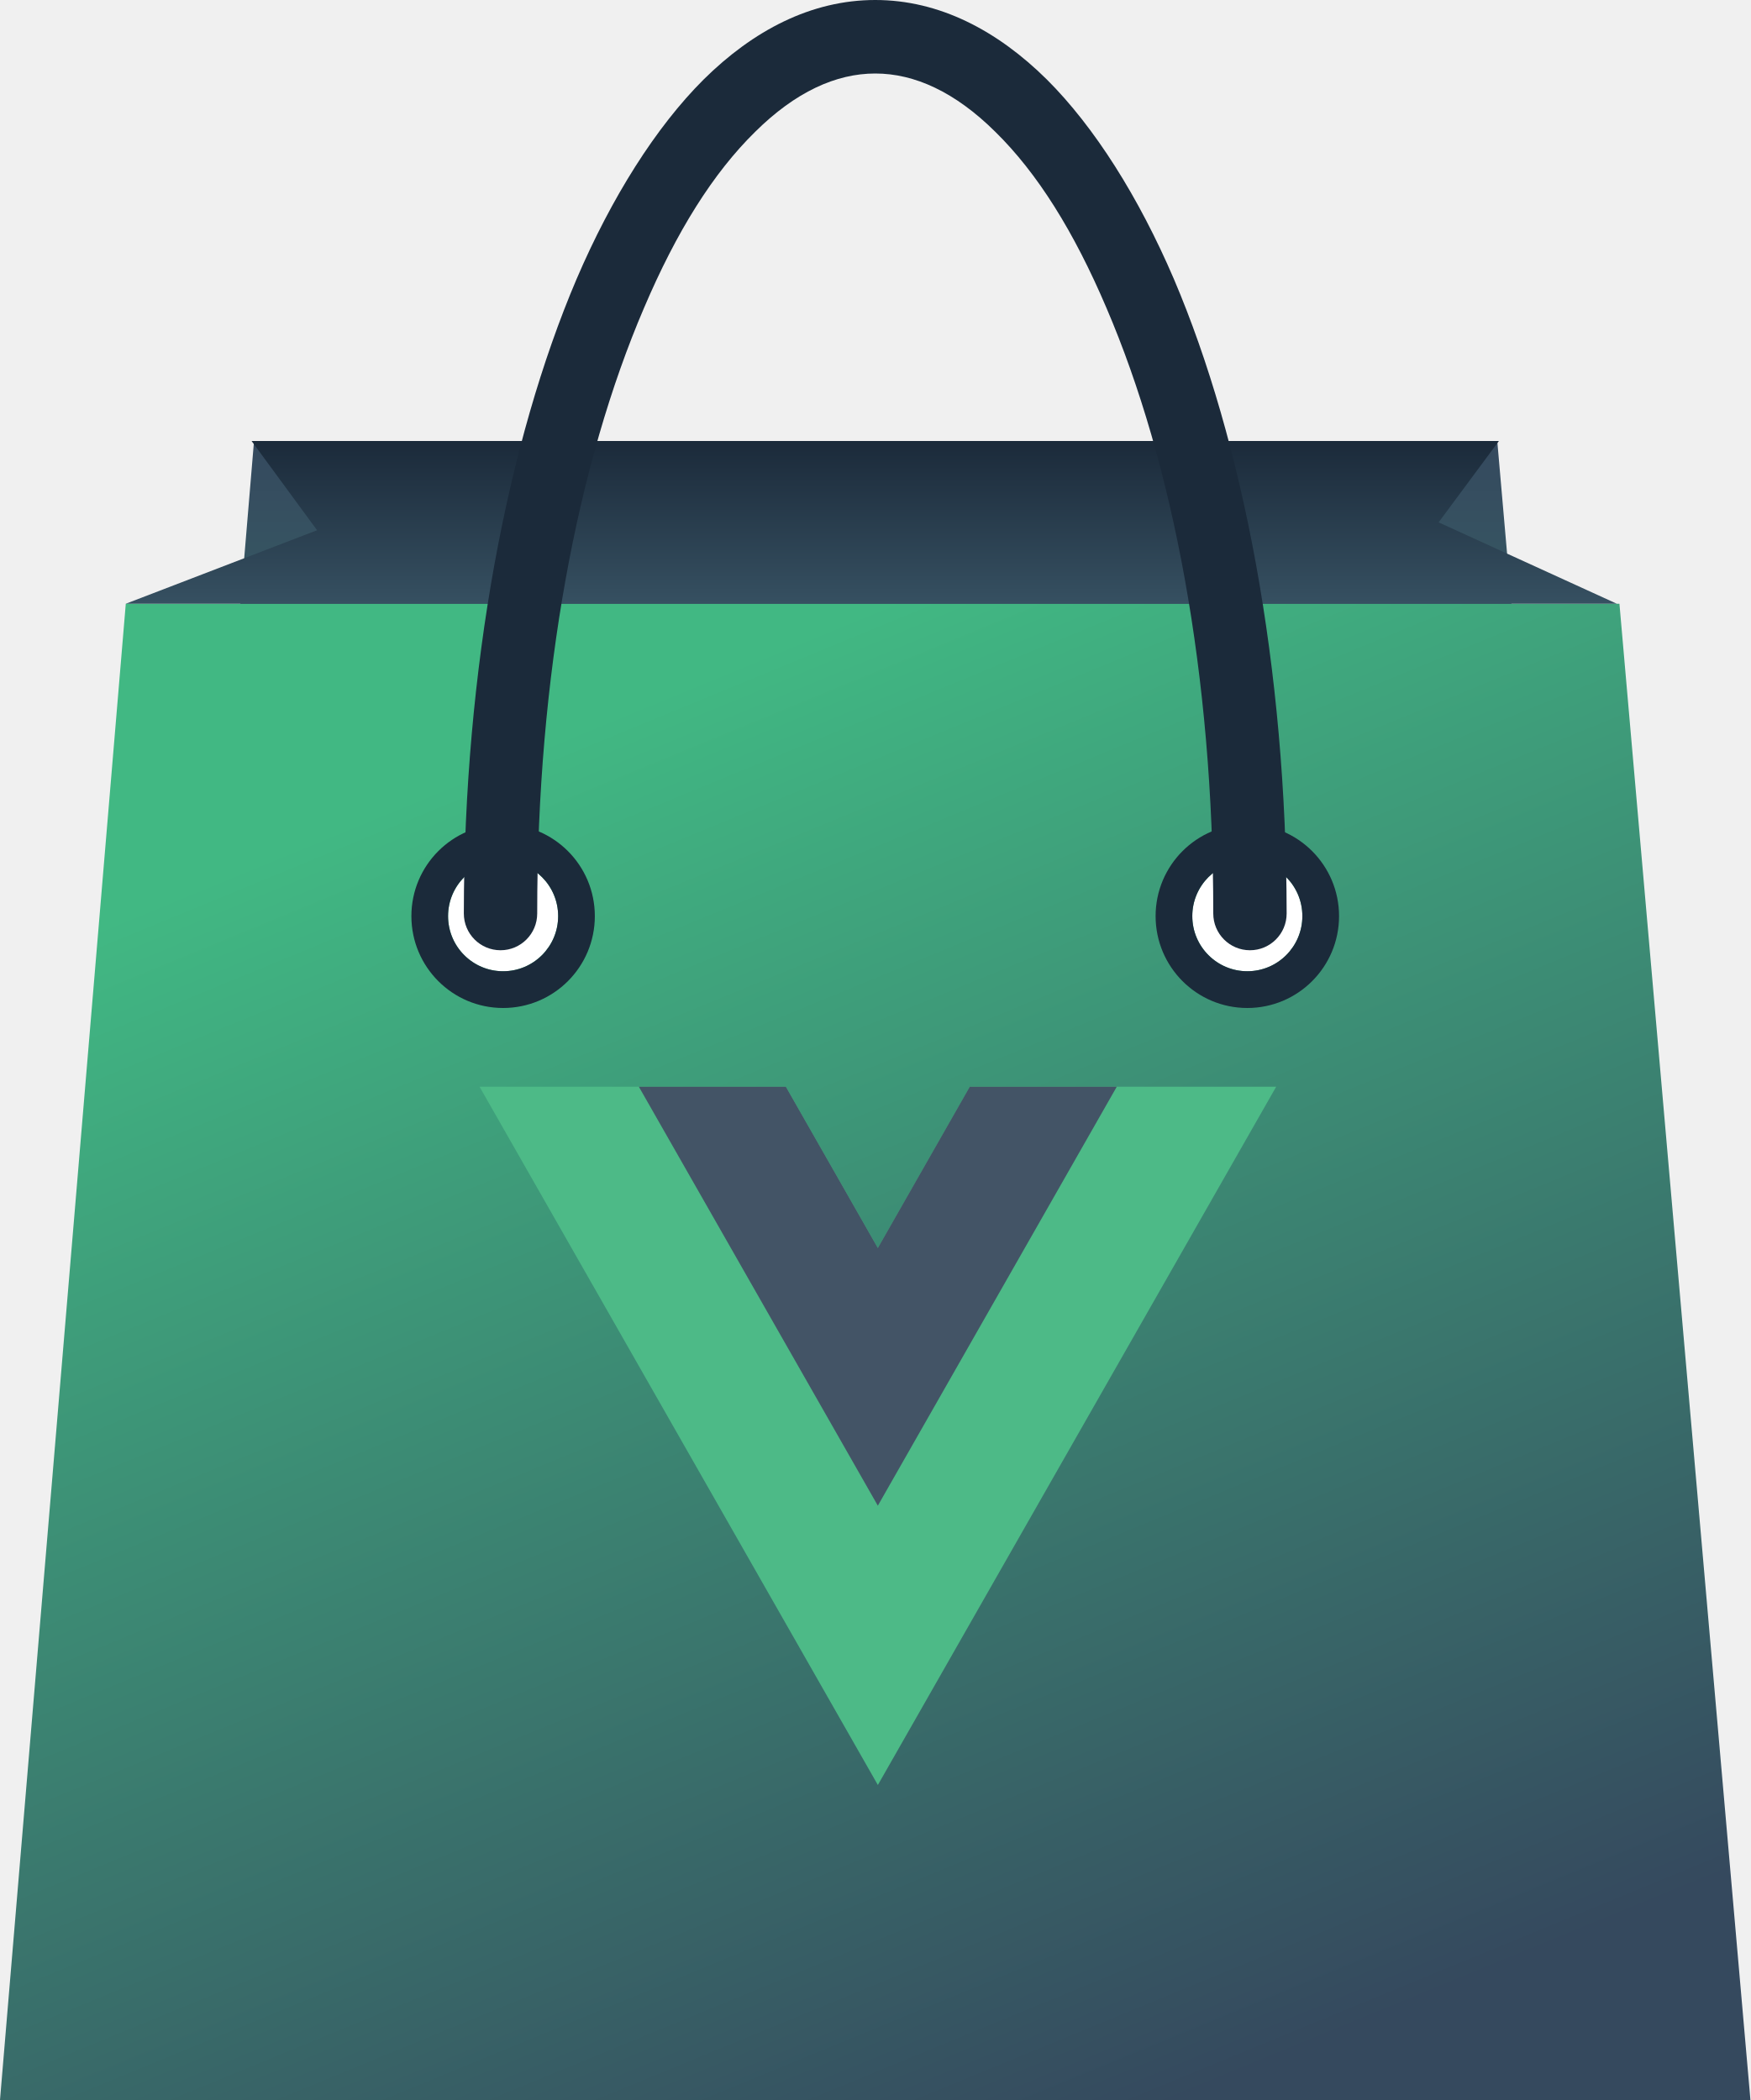
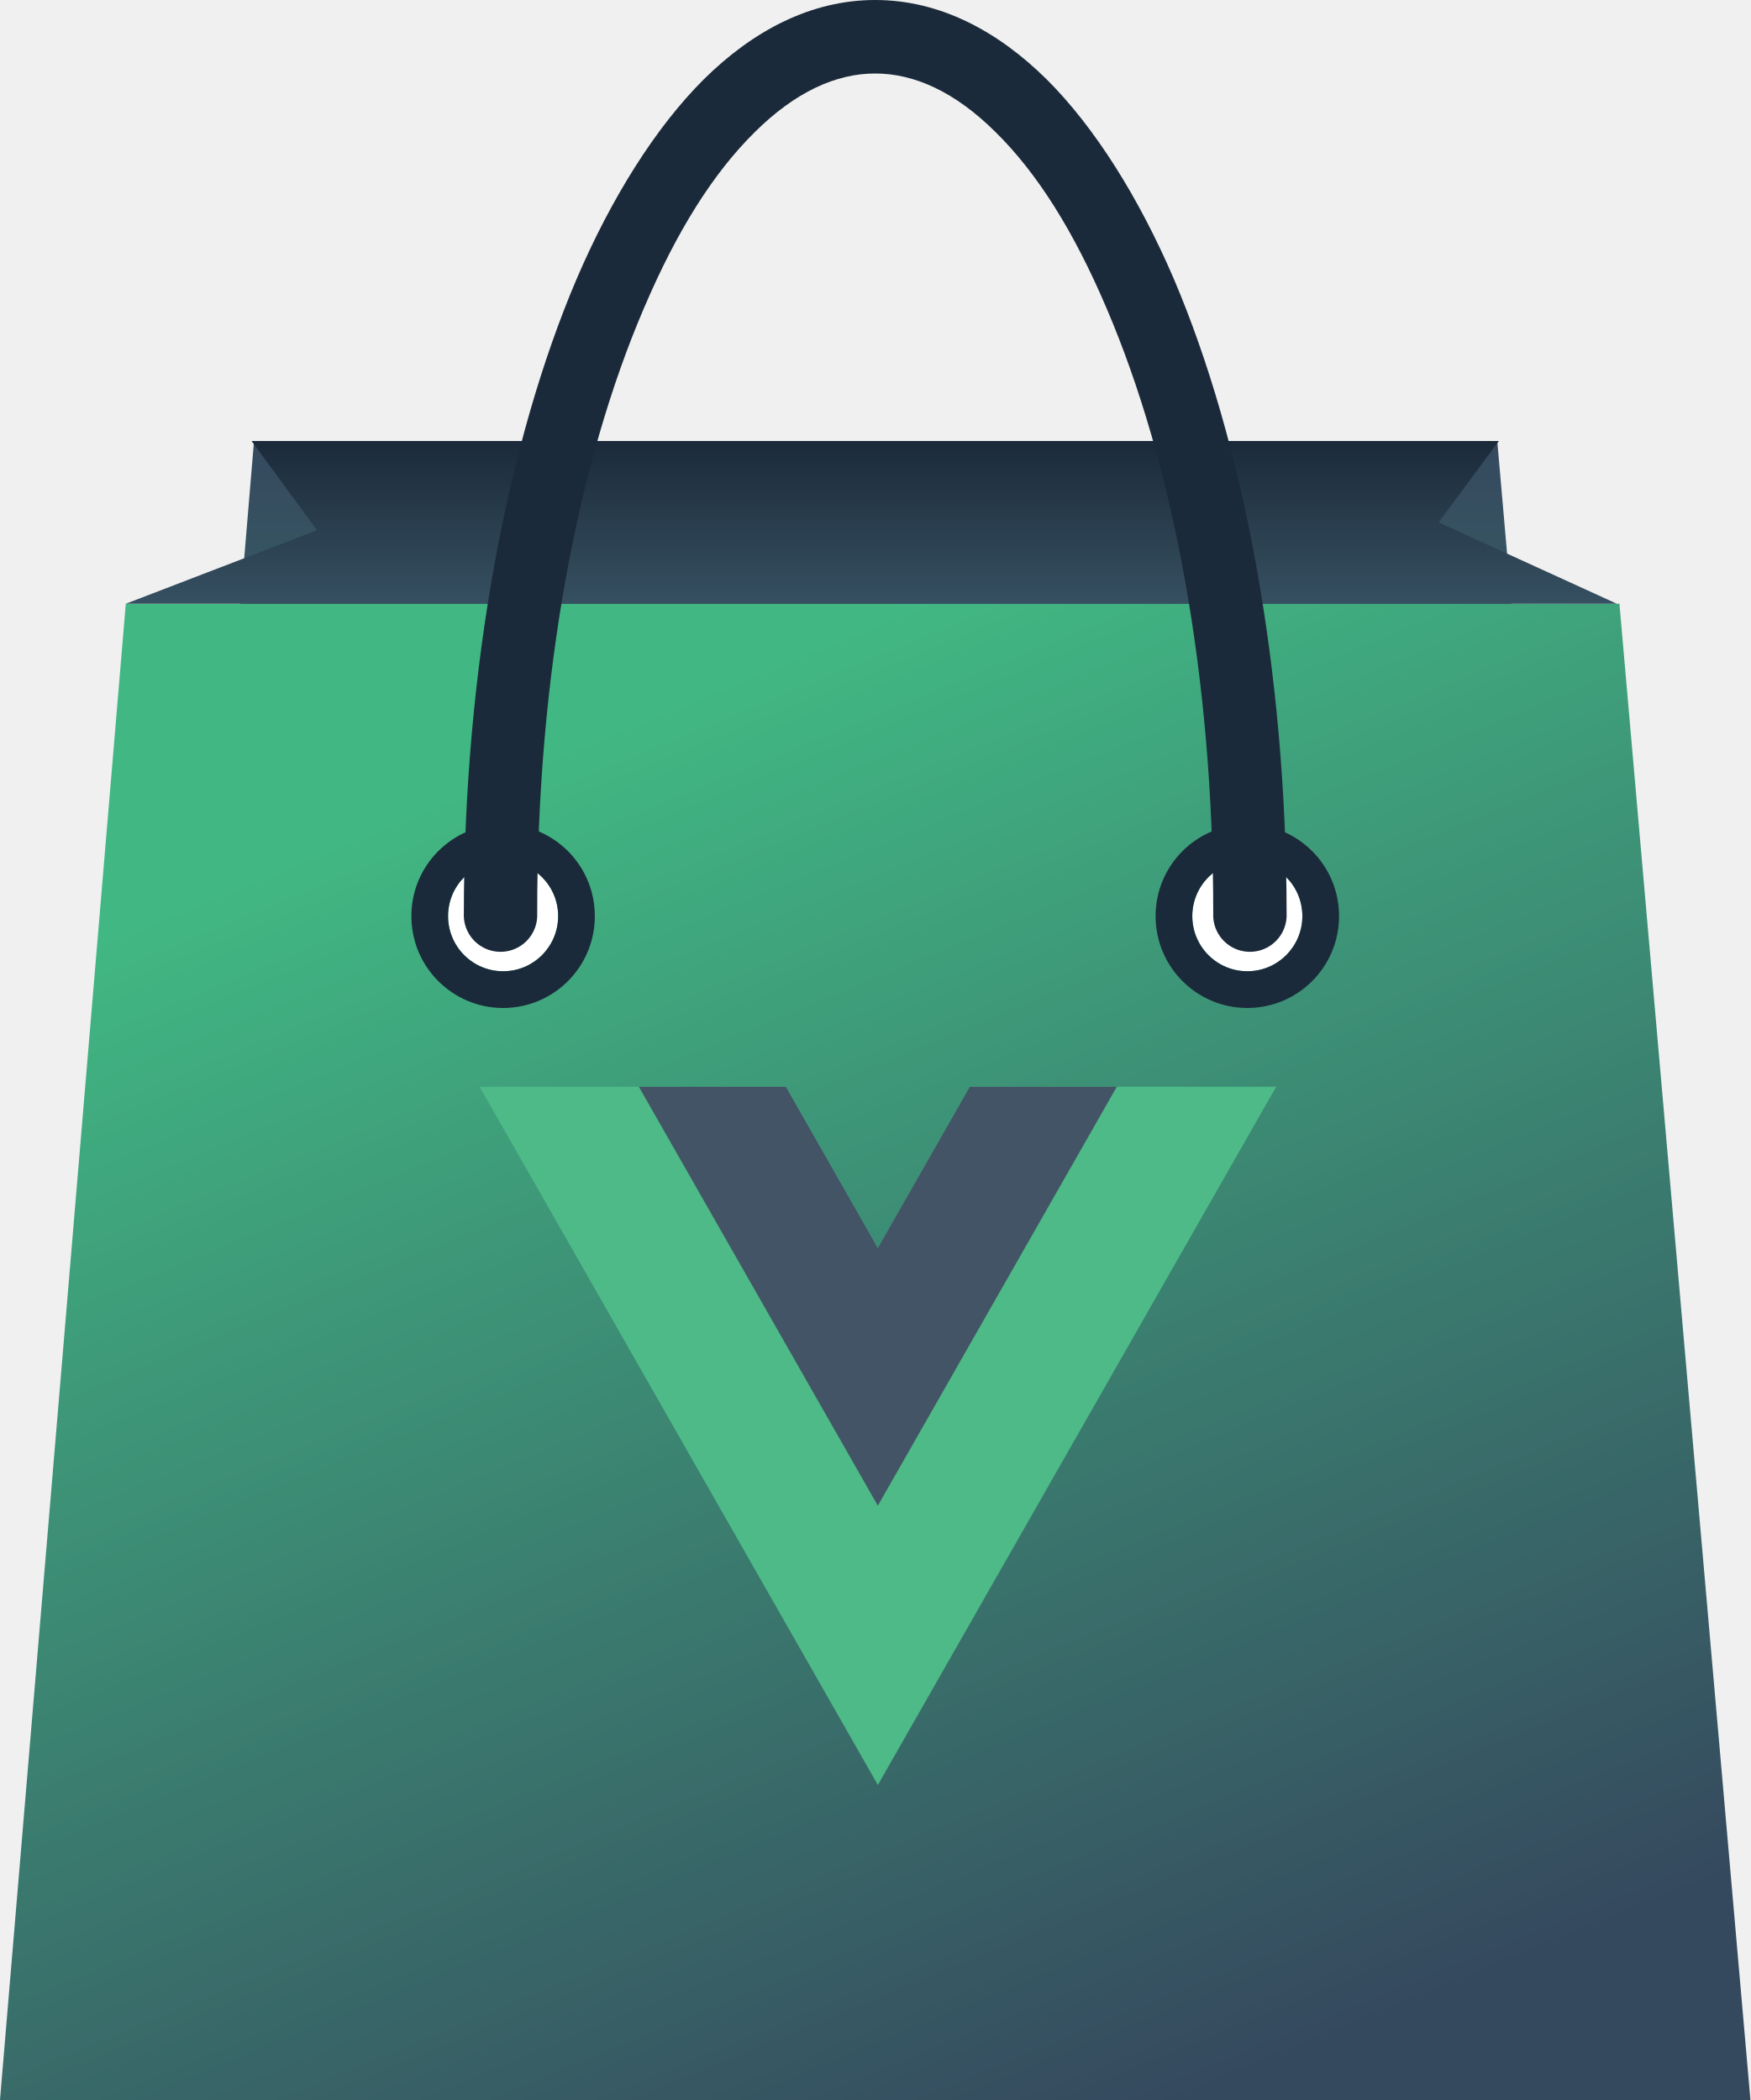
- <svg xmlns="http://www.w3.org/2000/svg" xmlns:xlink="http://www.w3.org/1999/xlink" width="50" height="60" viewBox="0 0 50 60" version="1.1">
-   <g id="Canvas" transform="translate(-784 -9459)">
-     <g id="Logo">
-       <g id="Vector 2">
-         <use xlink:href="#path0_fill" transform="translate(788.266 9471.6)" fill="url(#paint0_linear)" />
-       </g>
-       <g id="Vector 2">
-         <use xlink:href="#path1_fill" transform="translate(784 9476.25)" fill="url(#paint1_linear)" />
-       </g>
-       <g id="Vector 3">
-         <use xlink:href="#path2_fill" transform="translate(787.593 9471.6)" fill="url(#paint2_linear)" />
-       </g>
-       <g id="Ellipse 9">
-         <use xlink:href="#path3_fill" transform="translate(796.799 9483.6)" fill="#FFFFFF" />
-       </g>
-       <g id="Ellipse 9 (Stroke)">
-         <use xlink:href="#path4_fill" transform="translate(795.751 9482.55)" fill="#1B2A3A" />
-       </g>
-       <g id="Ellipse 9">
-         <use xlink:href="#path3_fill" transform="translate(818.057 9483.6)" fill="#FFFFFF" />
-       </g>
-       <g id="Ellipse 9 (Stroke)">
-         <use xlink:href="#path4_fill" transform="translate(817.009 9482.55)" fill="#1B2A3A" />
-       </g>
-       <g id="Ellipse 10 (Stroke)">
-         <use xlink:href="#path5_fill" transform="translate(797.249 9459)" fill="#1B2A3A" />
-       </g>
-       <g id="path14">
-         <use xlink:href="#path6_fill" transform="matrix(1.33333 0 0 -1.33333 797.698 9510)" fill="#4DBA87" />
-       </g>
-       <g id="path18">
-         <use xlink:href="#path7_fill" transform="matrix(1.33333 0 0 -1.33333 802.248 9502.02)" fill="#435466" />
-       </g>
-       <clipPath id="clip-0" clip-rule="evenodd">
-         <path d="M 797.698 9490.05L 820.452 9490.05L 820.452 9510L 797.698 9510L 797.698 9490.05Z" fill="#FFFFFF" />
-       </clipPath>
-       <g id="Vue.js_Logo" clip-path="url(#clip-0)">
- </g>
-     </g>
+ <svg xmlns="http://www.w3.org/2000/svg" xmlns:xlink="http://www.w3.org/1999/xlink" width="50" height="60" viewBox="0 0 50 60">
+   <g transform="translate(-784 -9459)">
+     <use xlink:href="#path0_fill" transform="translate(788.266 9471.6)" fill="url(#paint0_linear)" />
+     <use xlink:href="#path1_fill" transform="translate(784 9476.25)" fill="url(#paint1_linear)" />
+     <use xlink:href="#path2_fill" transform="translate(787.593 9471.6)" fill="url(#paint2_linear)" />
+     <use xlink:href="#path3_fill" transform="translate(796.799 9483.6)" fill="#FFF" />
+     <use xlink:href="#path4_fill" transform="translate(795.751 9482.55)" fill="#1B2A3A" />
+     <use xlink:href="#path3_fill" transform="translate(818.057 9483.6)" fill="#FFF" />
+     <use xlink:href="#path4_fill" transform="translate(817.009 9482.55)" fill="#1B2A3A" />
+     <use xlink:href="#path5_fill" transform="translate(797.249 9459)" fill="#1B2A3A" />
+     <use xlink:href="#path6_fill" transform="matrix(1.33333 0 0 -1.33333 797.698 9510)" fill="#4DBA87" />
+     <use xlink:href="#path7_fill" transform="matrix(1.33333 0 0 -1.33333 802.248 9502.02)" fill="#435466" />
+     <clipPath id="a" clip-rule="evenodd">
+       <path d="M797.698 9490.05h22.754V9510h-22.754v-19.95z" fill="#FFF" />
+     </clipPath>
  </g>
  <defs>
-     <linearGradient id="paint0_linear" x1="0" y1="0" x2="1" y2="0" gradientUnits="userSpaceOnUse" gradientTransform="matrix(1.63095e-13 -32.9251 38.3819 1.42159e-06 -0.852601 32.9251)">
+     <linearGradient id="paint0_linear" x2="1" gradientUnits="userSpaceOnUse" gradientTransform="matrix(0 -32.9251 38.3819 0 -.853 32.925)">
      <stop offset="0" stop-color="#41B883" />
      <stop offset="1" stop-color="#35495E" />
    </linearGradient>
-     <linearGradient id="paint1_linear" x1="0" y1="0" x2="1" y2="0" gradientUnits="userSpaceOnUse" gradientTransform="matrix(16.2425 39.7502 -46.4912 19.0732 48.2456 -9.53662)">
+     <linearGradient id="paint1_linear" x2="1" gradientUnits="userSpaceOnUse" gradientTransform="matrix(16.2425 39.7502 -46.4912 19.0732 48.246 -9.537)">
      <stop offset="0" stop-color="#41B883" />
      <stop offset="1" stop-color="#35495E" />
    </linearGradient>
-     <linearGradient id="paint2_linear" x1="0" y1="0" x2="1" y2="0" gradientUnits="userSpaceOnUse" gradientTransform="matrix(2.60787e-15 4.65002 -42.5898 2.84731e-16 42.5898 0)">
+     <linearGradient id="paint2_linear" x2="1" gradientUnits="userSpaceOnUse" gradientTransform="matrix(0 4.65002 -42.5898 0 42.59 0)">
      <stop offset="0" stop-color="#1B2A3A" />
      <stop offset="1" stop-color="#365061" />
    </linearGradient>
-     <path id="path0_fill" d="M 41.617 35.7L 0 35.7L 2.99 0L 38.502 0L 41.617 35.7Z" />
-     <path id="path1_fill" d="M 50 42.75L 0 42.75L 3.593 0L 46.258 0L 50 42.75Z" />
-     <path id="path2_fill" d="M 5.464 2.55L 0 4.65L 42.59 4.65L 37.5 2.325L 39.222 0L 3.593 0L 5.464 2.55Z" />
-     <path id="path3_fill" d="M 3.144 1.575C 3.144 2.445 2.44 3.15 1.572 3.15C 0.704 3.15 0 2.445 0 1.575C 0 0.705 0.704 0 1.572 0C 2.44 0 3.144 0.705 3.144 1.575Z" />
-     <path id="path4_fill" fill-rule="evenodd" d="M 5.24 2.625C 5.24 4.075 4.067 5.25 2.62 5.25C 1.173 5.25 0 4.075 0 2.625C 0 1.175 1.173 0 2.62 0C 4.067 0 5.24 1.175 5.24 2.625ZM 2.62 4.2C 3.488 4.2 4.192 3.495 4.192 2.625C 4.192 1.755 3.488 1.05 2.62 1.05C 1.752 1.05 1.048 1.755 1.048 2.625C 1.048 3.495 1.752 4.2 2.62 4.2Z" />
-     <path id="path5_fill" fill-rule="evenodd" d="M 5.146 8.8C 3.248 13.227 2.091 19.282 2.096 26.1C 2.096 26.68 1.627 27.15 1.048 27.15C 0.469 27.15 0 26.68 0 26.1C 0.005 19.083 1.244 12.613 3.22 7.974C 4.224 5.632 5.488 3.629 6.849 2.272C 8.261 0.874 9.919 0 11.752 0C 13.584 0 15.242 0.874 16.654 2.272C 18.015 3.629 19.279 5.632 20.283 7.974C 22.259 12.613 23.498 19.083 23.503 26.1C 23.503 26.68 23.034 27.15 22.455 27.15C 21.876 27.15 21.407 26.68 21.407 26.1C 21.412 19.282 20.255 13.227 18.357 8.8C 17.424 6.608 16.381 4.944 15.181 3.766C 14.033 2.628 12.875 2.1 11.752 2.1C 10.628 2.1 9.471 2.628 8.322 3.766C 7.122 4.944 6.079 6.608 5.146 8.8Z" />
-     <path id="path6_fill" d="M 10.504 14.963L 8.533 11.507L 6.562 14.963L -2.06923e-07 14.963L 8.533 1.50401e-07L 17.066 14.963L 10.504 14.963Z" />
-     <path id="path7_fill" d="M 7.09 8.978L 5.12 5.522L 3.149 8.978L -2.12229e-07 8.978L 5.12 -1.88002e-07L 10.239 8.978L 7.09 8.978Z" />
+     <path id="path0_fill" d="M41.617 35.7H0L2.99 0h35.512l3.115 35.7z" />
+     <path id="path1_fill" d="M50 42.75H0L3.593 0h42.665L50 42.75z" />
+     <path id="path2_fill" d="M5.464 2.55L0 4.65h42.59L37.5 2.325 39.222 0H3.592l1.872 2.55z" />
+     <path id="path3_fill" d="M3.144 1.575c0 .87-.704 1.575-1.572 1.575A1.573 1.573 0 0 1 0 1.575C0 .705.704 0 1.572 0c.868 0 1.572.705 1.572 1.575z" />
+     <path id="path4_fill" fill-rule="evenodd" d="M5.24 2.625A2.622 2.622 0 0 1 2.62 5.25 2.622 2.622 0 0 1 0 2.625 2.622 2.622 0 0 1 2.62 0a2.622 2.622 0 0 1 2.62 2.625zM2.62 4.2c.868 0 1.572-.705 1.572-1.575S3.488 1.05 2.62 1.05c-.868 0-1.572.705-1.572 1.575S1.752 4.2 2.62 4.2z" />
+     <path id="path5_fill" fill-rule="evenodd" d="M5.146 8.8c-1.898 4.427-3.055 10.482-3.05 17.3A1.049 1.049 0 1 1 0 26.1c.005-7.017 1.244-13.487 3.22-18.126 1.004-2.342 2.268-4.345 3.629-5.702C8.26.874 9.919 0 11.75 0c1.833 0 3.491.874 4.903 2.272 1.361 1.357 2.625 3.36 3.63 5.702 1.975 4.639 3.214 11.11 3.219 18.126a1.049 1.049 0 1 1-2.096 0c.005-6.818-1.152-12.873-3.05-17.3-.933-2.192-1.976-3.856-3.176-5.034-1.148-1.138-2.306-1.666-3.43-1.666-1.123 0-2.28.528-3.43 1.666C7.122 4.944 6.08 6.608 5.147 8.8z" />
+     <path id="path6_fill" d="M10.504 14.963l-1.971-3.456-1.97 3.456H0L8.533 0l8.533 14.963h-6.562z" />
+     <path id="path7_fill" d="M7.09 8.978L5.12 5.522 3.15 8.978H0L5.12 0l5.12 8.978H7.09z" />
  </defs>
</svg>
